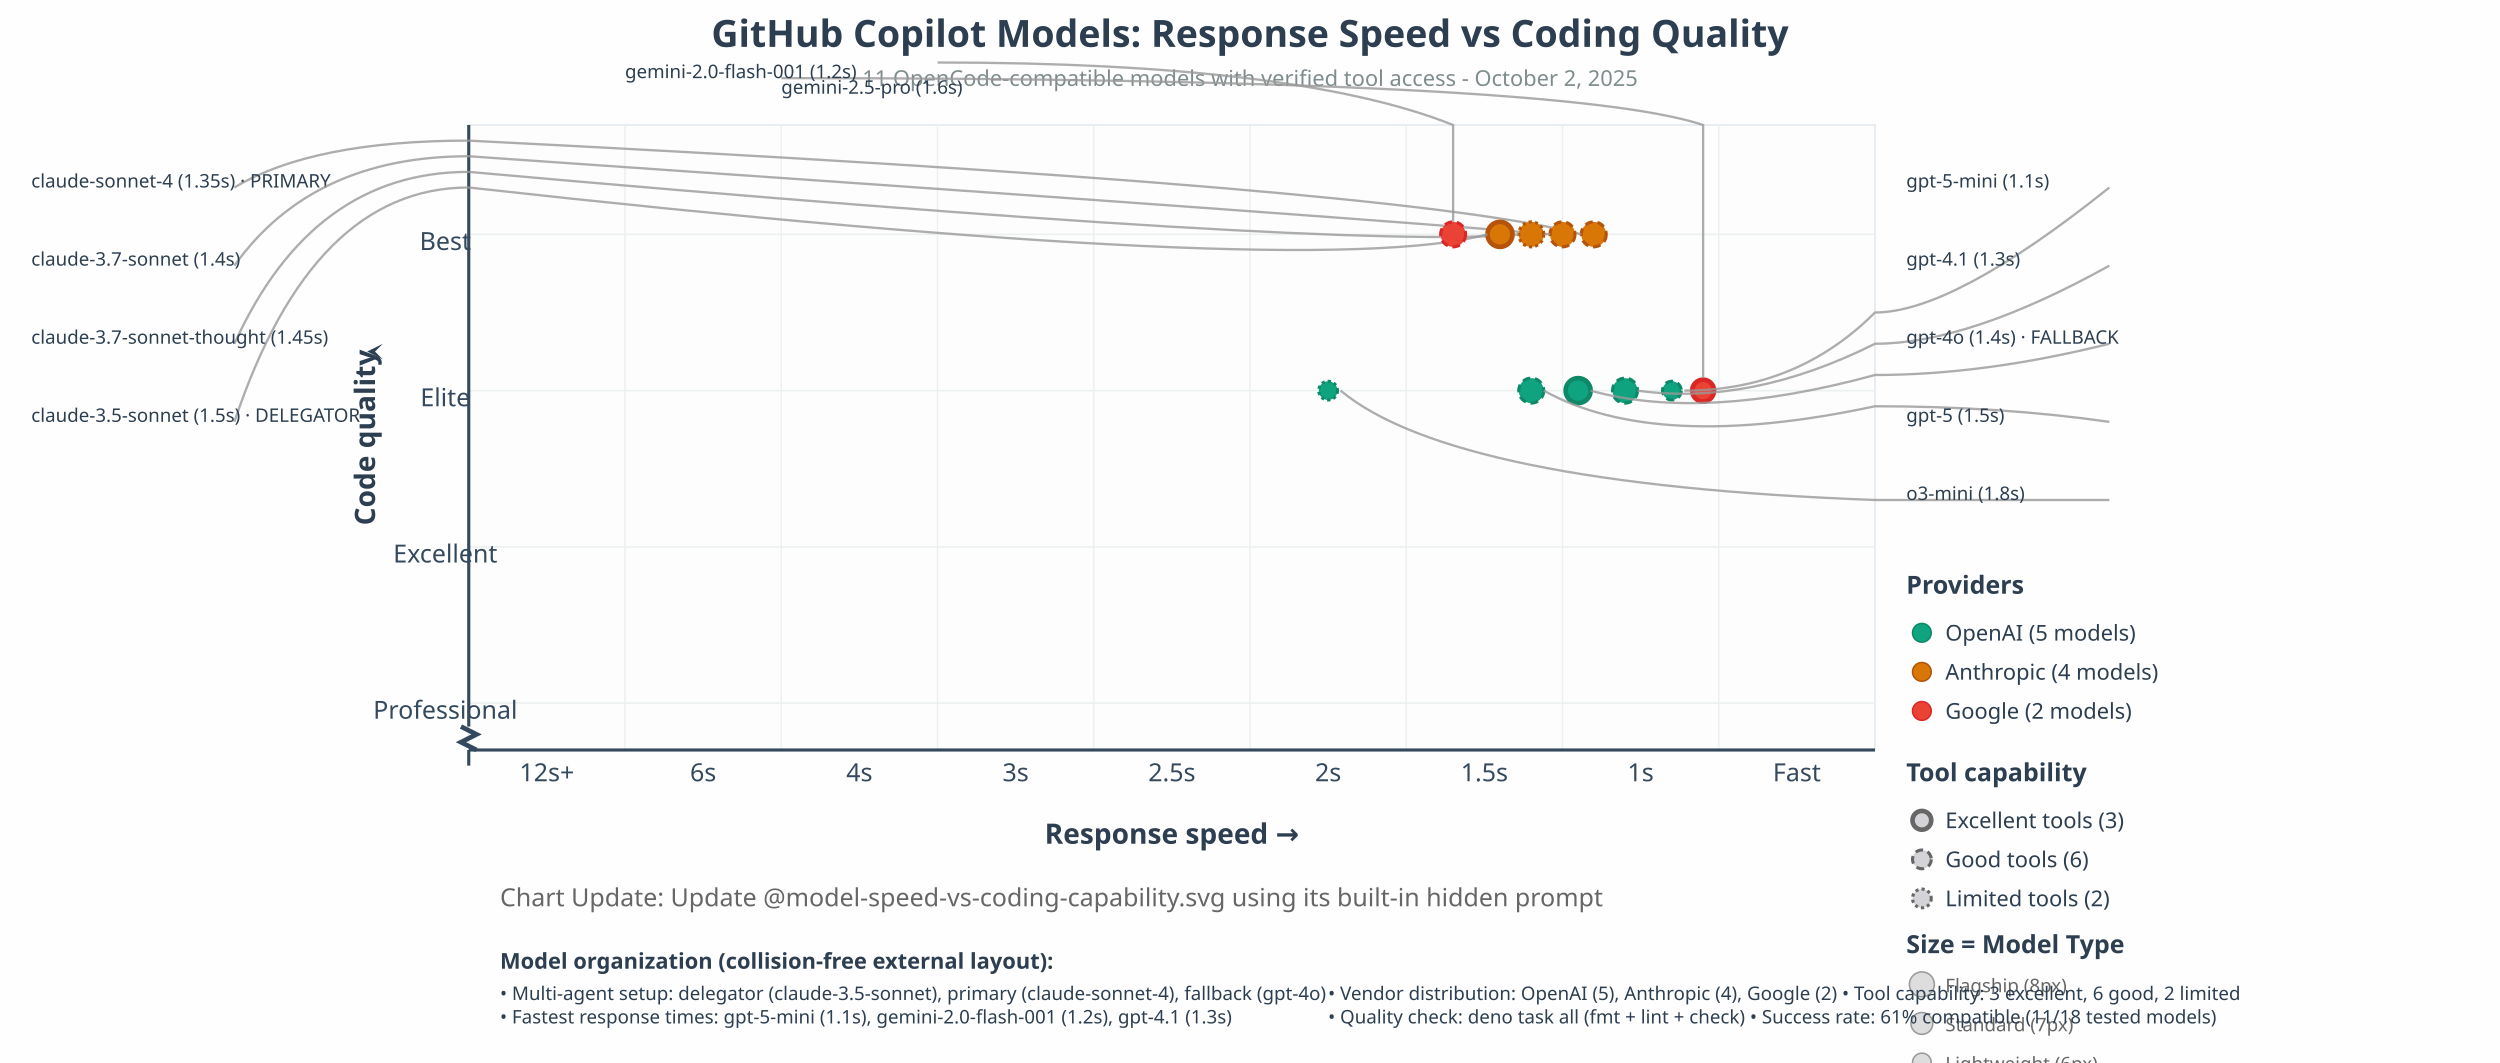
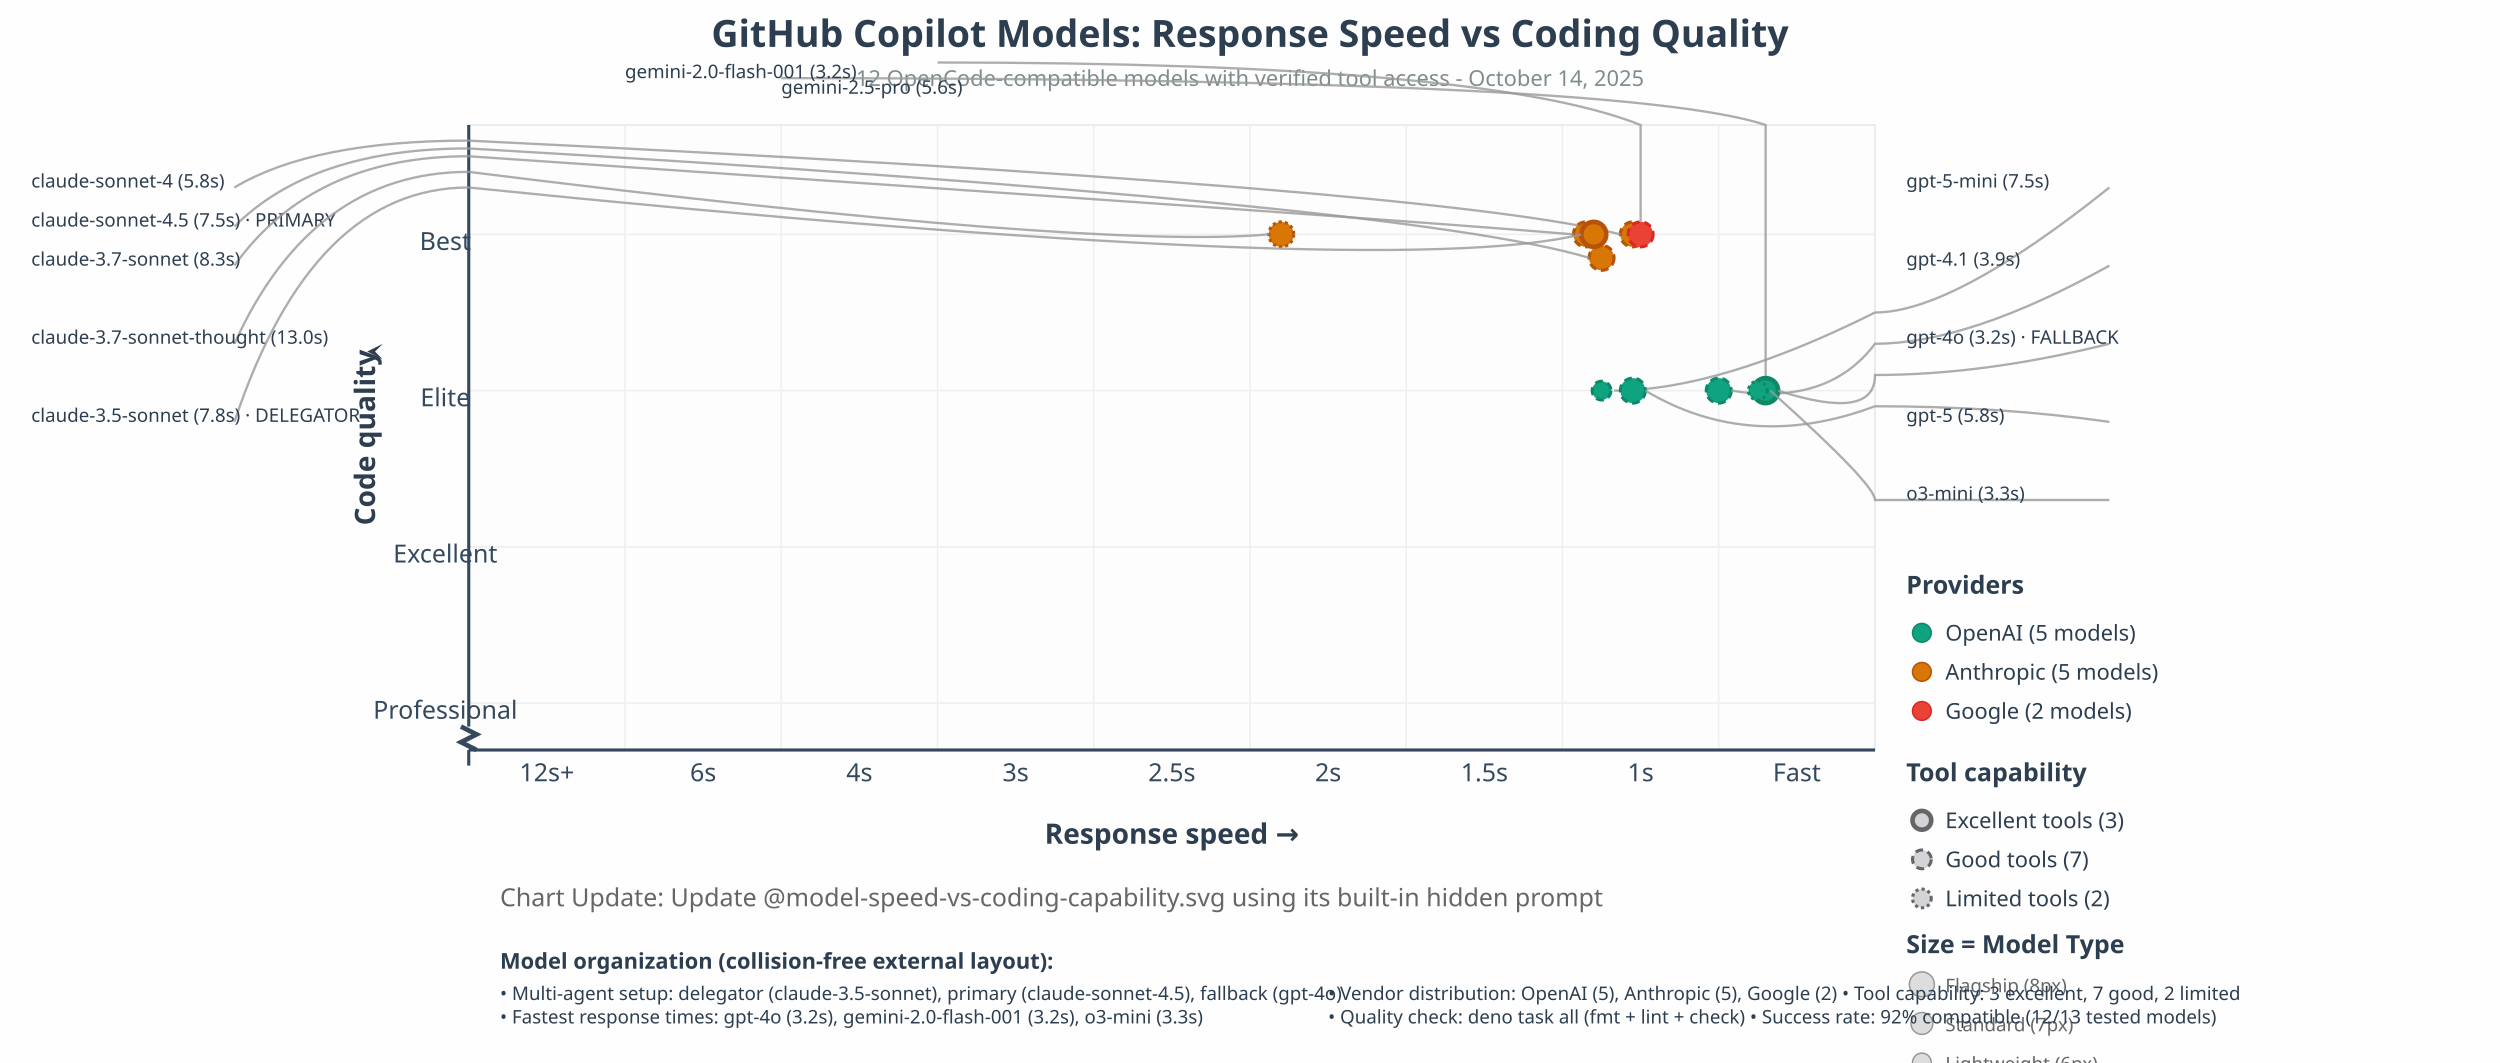
<svg xmlns="http://www.w3.org/2000/svg" viewBox="0 0 1600 680">
  <defs>
    <style>
    .title {
      font: bold 24px sans-serif;
      fill: #2c3e50;
      text-anchor: middle;
    }
    .axis-label {
      font: 16px sans-serif;
      fill: #34495e;
      text-anchor: middle;
    }
    .axis-title {
      font: bold 18px sans-serif;
      fill: #2c3e50;
      text-anchor: middle;
    }
    .grid-line {
      stroke: #ecf0f1;
      stroke-width: 1;
    }
    .axis-line {
      stroke: #34495e;
      stroke-width: 2;
    }
    .model-label {
      font: 12px sans-serif;
      fill: #2c3e50;
      text-anchor: start;
    }
    .legend-text {
      font: 14px sans-serif;
      fill: #2c3e50;
    }
    .legend-title {
      font: bold 16px sans-serif;
      fill: #2c3e50;
    }
    .callout-line {
      stroke: #999;
      stroke-width: 1.5;
      fill: none;
      opacity: 0.8;
    }

    /* Provider colors */
    .openai {
      fill: #10a37f;
      stroke: #0d8968;
    }
    .anthropic {
      fill: #d97706;
      stroke: #b45309;
    }
    .google {
      fill: #ea4335;
      stroke: #dc2626;
    }

    /* Shape indicators for tool use capability */
    .excellent-tools {
      stroke-width: 3;
    }
    .good-tools {
      stroke-width: 2;
      stroke-dasharray: 5, 3;
    }
    .limited-tools {
      stroke-width: 2;
      stroke-dasharray: 2, 2;
    }
    </style>
  </defs>
  <rect width="1600" height="680" fill="#fefefe" />
  <text x="800" y="30" class="title">GitHub Copilot Models: Response Speed vs Coding Quality</text>
-   <text x="800" y="55" style="font: 14px sans-serif; fill: #7f8c8d; text-anchor: middle">11 OpenCode-compatible models with verified tool access - October 2, 2025</text>
+   <text x="800" y="55" style="font: 14px sans-serif; fill: #7f8c8d; text-anchor: middle">12 OpenCode-compatible models with verified tool access - October 14, 2025</text>
  <rect x="300" y="80" width="900" height="400" fill="#fdfdfd" stroke="#e1e8ed" stroke-width="1" />
  <line x1="400" y1="80" x2="400" y2="480" class="grid-line" />
  <line x1="500" y1="80" x2="500" y2="480" class="grid-line" />
  <line x1="600" y1="80" x2="600" y2="480" class="grid-line" />
  <line x1="700" y1="80" x2="700" y2="480" class="grid-line" />
  <line x1="800" y1="80" x2="800" y2="480" class="grid-line" />
  <line x1="900" y1="80" x2="900" y2="480" class="grid-line" />
  <line x1="1000" y1="80" x2="1000" y2="480" class="grid-line" />
  <line x1="1100" y1="80" x2="1100" y2="480" class="grid-line" />
  <line x1="300" y1="150" x2="1200" y2="150" class="grid-line" />
  <line x1="300" y1="250" x2="1200" y2="250" class="grid-line" />
  <line x1="300" y1="350" x2="1200" y2="350" class="grid-line" />
  <line x1="300" y1="450" x2="1200" y2="450" class="grid-line" />
  <line x1="300" y1="480" x2="1200" y2="480" class="axis-line" />
  <line x1="300" y1="80" x2="300" y2="465" class="axis-line" />
  <line x1="300" y1="490" x2="300" y2="480" class="axis-line" />
  <g stroke="#34495e" stroke-width="3" fill="none">
    <path d="M 295 465 L 305 470 L 295 475 L 305 480" />
  </g>
  <text x="350" y="500" class="axis-label">12s+</text>
  <text x="450" y="500" class="axis-label">6s</text>
  <text x="550" y="500" class="axis-label">4s</text>
  <text x="650" y="500" class="axis-label">3s</text>
  <text x="750" y="500" class="axis-label">2.5s</text>
  <text x="850" y="500" class="axis-label">2s</text>
  <text x="950" y="500" class="axis-label">1.5s</text>
  <text x="1050" y="500" class="axis-label">1s</text>
  <text x="1150" y="500" class="axis-label">Fast</text>
  <text x="285" y="460" class="axis-label" text-anchor="end">Professional</text>
  <text x="285" y="360" class="axis-label" text-anchor="end">Excellent</text>
  <text x="285" y="260" class="axis-label" text-anchor="end">Elite</text>
  <text x="285" y="160" class="axis-label" text-anchor="end">Best</text>
  <text x="750" y="540" class="axis-title">Response speed →</text>
  <g>
    <text x="240" y="280" class="axis-title" transform="rotate(-90, 240, 280)">Code quality</text>
    <path d="M 240 220 L 235 230 L 240 225 L 245 230 Z" fill="#2c3e50" transform="rotate(-90, 240, 225)" />
  </g>
-   <circle cx="1020" cy="150" r="8" class="anthropic good-tools" />
-   <path d="M 1012 150 Q 900 120 300 90 Q 200 90 150 120" class="callout-line" />
-   <text x="20" y="120" class="model-label">claude-sonnet-4 (1.35s) · PRIMARY</text>
-   <circle cx="1000" cy="150" r="8" class="anthropic good-tools" />
-   <path d="M 992 150 Q 880 140 300 100 Q 200 100 150 170" class="callout-line" />
-   <text x="20" y="170" class="model-label">claude-3.7-sonnet (1.4s)</text>
-   <circle cx="980" cy="150" r="8" class="anthropic limited-tools" />
-   <path d="M 972 150 Q 860 160 300 110 Q 200 110 150 220" class="callout-line" />
-   <text x="20" y="220" class="model-label">claude-3.7-sonnet-thought (1.45s)</text>
-   <circle cx="960" cy="150" r="8" class="anthropic excellent-tools" />
-   <path d="M 952 150 Q 840 180 300 120 Q 200 120 150 270" class="callout-line" />
-   <text x="20" y="270" class="model-label">claude-3.5-sonnet (1.5s) · DELEGATOR</text>
-   <circle cx="1090" cy="250" r="7" class="google excellent-tools" />
-   <path d="M 1090 242 Q 1090 200 1090 80 Q 1000 50 500 50" class="callout-line" />
-   <text x="400" y="50" class="model-label">gemini-2.0-flash-001 (1.2s)</text>
-   <circle cx="930" cy="150" r="8" class="google good-tools" />
-   <path d="M 930 142 Q 930 100 930 80 Q 830 40 600 40" class="callout-line" />
-   <text x="500" y="60" class="model-label">gemini-2.5-pro (1.6s)</text>
-   <circle cx="1070" cy="250" r="6" class="openai good-tools" />
-   <path d="M 1078 250 Q 1150 250 1200 200 Q 1250 200 1350 120" class="callout-line" />
-   <text x="1220" y="120" class="model-label">gpt-5-mini (1.1s)</text>
-   <circle cx="1040" cy="250" r="8" class="openai good-tools" />
-   <path d="M 1048 250 Q 1120 260 1200 220 Q 1260 220 1350 170" class="callout-line" />
-   <text x="1220" y="170" class="model-label">gpt-4.1 (1.3s)</text>
-   <circle cx="1010" cy="250" r="8" class="openai excellent-tools" />
-   <path d="M 1018 250 Q 1090 270 1200 240 Q 1270 240 1350 220" class="callout-line" />
-   <text x="1220" y="220" class="model-label">gpt-4o (1.4s) · FALLBACK</text>
-   <circle cx="980" cy="250" r="8" class="openai good-tools" />
-   <path d="M 988 250 Q 1060 290 1200 260 Q 1280 260 1350 270" class="callout-line" />
-   <text x="1220" y="270" class="model-label">gpt-5 (1.5s)</text>
-   <circle cx="850" cy="250" r="6" class="openai limited-tools" />
-   <path d="M 858 250 Q 930 310 1200 320 Q 1290 320 1350 320" class="callout-line" />
-   <text x="1220" y="320" class="model-label">o3-mini (1.8s)</text>
+   <circle cx="1045" cy="150" r="8" class="anthropic good-tools" />
+   <path d="M 1037 150 Q 920 120 300 90 Q 200 90 150 120" class="callout-line" />
+   <text x="20" y="120" class="model-label">claude-sonnet-4 (5.8s)</text>
+   <circle cx="1025" cy="165" r="8" class="anthropic good-tools" />
+   <path d="M 1017 165 Q 900 130 300 95 Q 200 95 150 145" class="callout-line" />
+   <text x="20" y="145" class="model-label">claude-sonnet-4.5 (7.5s) · PRIMARY</text>
+   <circle cx="1015" cy="150" r="8" class="anthropic good-tools" />
+   <path d="M 1007 150 Q 890 140 300 100 Q 200 100 150 170" class="callout-line" />
+   <text x="20" y="170" class="model-label">claude-3.7-sonnet (8.3s)</text>
+   <circle cx="820" cy="150" r="8" class="anthropic limited-tools" />
+   <path d="M 812 150 Q 700 160 300 110 Q 200 110 150 220" class="callout-line" />
+   <text x="20" y="220" class="model-label">claude-3.7-sonnet-thought (13.0s)</text>
+   <circle cx="1020" cy="150" r="8" class="anthropic excellent-tools" />
+   <path d="M 1012 150 Q 890 180 300 120 Q 200 120 150 270" class="callout-line" />
+   <text x="20" y="270" class="model-label">claude-3.5-sonnet (7.8s) · DELEGATOR</text>
+   <circle cx="1130" cy="250" r="7" class="google excellent-tools" />
+   <path d="M 1130 242 Q 1130 200 1130 80 Q 1040 50 500 50" class="callout-line" />
+   <text x="400" y="50" class="model-label">gemini-2.0-flash-001 (3.2s)</text>
+   <circle cx="1050" cy="150" r="8" class="google good-tools" />
+   <path d="M 1050 142 Q 1050 100 1050 80 Q 950 40 600 40" class="callout-line" />
+   <text x="500" y="60" class="model-label">gemini-2.5-pro (5.6s)</text>
+   <circle cx="1025" cy="250" r="6" class="openai good-tools" />
+   <path d="M 1033 250 Q 1100 250 1200 200 Q 1250 200 1350 120" class="callout-line" />
+   <text x="1220" y="120" class="model-label">gpt-5-mini (7.5s)</text>
+   <circle cx="1100" cy="250" r="8" class="openai good-tools" />
+   <path d="M 1108 250 Q 1170 260 1200 220 Q 1260 220 1350 170" class="callout-line" />
+   <text x="1220" y="170" class="model-label">gpt-4.1 (3.9s)</text>
+   <circle cx="1130" cy="250" r="8" class="openai excellent-tools" />
+   <path d="M 1138 250 Q 1200 270 1200 240 Q 1270 240 1350 220" class="callout-line" />
+   <text x="1220" y="220" class="model-label">gpt-4o (3.2s) · FALLBACK</text>
+   <circle cx="1045" cy="250" r="8" class="openai good-tools" />
+   <path d="M 1053 250 Q 1120 290 1200 260 Q 1280 260 1350 270" class="callout-line" />
+   <text x="1220" y="270" class="model-label">gpt-5 (5.8s)</text>
+   <circle cx="1125" cy="250" r="6" class="openai limited-tools" />
+   <path d="M 1133 250 Q 1200 310 1200 320 Q 1290 320 1350 320" class="callout-line" />
+   <text x="1220" y="320" class="model-label">o3-mini (3.3s)</text>
  <g transform="translate(1220, 380)">
    <text x="0" y="0" class="legend-title">Providers</text>
    <circle cx="10" cy="25" r="6" class="openai" />
    <text x="25" y="30" class="legend-text">OpenAI (5 models)</text>
    <circle cx="10" cy="50" r="6" class="anthropic" />
-     <text x="25" y="55" class="legend-text">Anthropic (4 models)</text>
+     <text x="25" y="55" class="legend-text">Anthropic (5 models)</text>
    <circle cx="10" cy="75" r="6" class="google" />
    <text x="25" y="80" class="legend-text">Google (2 models)</text>
    <text x="0" y="120" class="legend-title">Tool capability</text>
    <circle cx="10" cy="145" r="6" fill="#d4d4d8" stroke="#666" class="excellent-tools" />
    <text x="25" y="150" class="legend-text">Excellent tools (3)</text>
    <circle cx="10" cy="170" r="6" fill="#d4d4d8" stroke="#666" class="good-tools" />
-     <text x="25" y="175" class="legend-text">Good tools (6)</text>
+     <text x="25" y="175" class="legend-text">Good tools (7)</text>
    <circle cx="10" cy="195" r="6" fill="#d4d4d8" stroke="#666" class="limited-tools" />
    <text x="25" y="200" class="legend-text">Limited tools (2)</text>
    <text x="0" y="230" class="legend-title">Size = Model Type</text>
    <circle cx="10" cy="250" r="8" fill="#ddd" stroke="#999" />
    <text x="25" y="255" style="font: 12px sans-serif; fill: #666">Flagship (8px)</text>
    <circle cx="10" cy="275" r="7" fill="#ddd" stroke="#999" />
    <text x="25" y="280" style="font: 12px sans-serif; fill: #666">Standard (7px)</text>
    <circle cx="10" cy="300" r="6" fill="#ddd" stroke="#999" />
    <text x="25" y="305" style="font: 12px sans-serif; fill: #666">Lightweight (6px)</text>
  </g>
  <text x="320" y="580" style="font: 16px sans-serif; fill: #666; cursor: text">Chart Update: Update @model-speed-vs-coding-capability.svg using its built-in hidden prompt</text>
  <text x="320" y="620" style="font: 14px sans-serif; fill: #2c3e50; font-weight: bold">Model organization (collision-free external layout):</text>
-   <text x="320" y="640" style="font: 12px sans-serif; fill: #2c3e50">• Multi-agent setup: delegator (claude-3.5-sonnet), primary (claude-sonnet-4), fallback (gpt-4o)</text>
-   <text x="320" y="655" style="font: 12px sans-serif; fill: #2c3e50">• Fastest response times: gpt-5-mini (1.1s), gemini-2.0-flash-001 (1.2s), gpt-4.1 (1.3s)</text>
-   <text x="850" y="640" style="font: 12px sans-serif; fill: #2c3e50">• Vendor distribution: OpenAI (5), Anthropic (4), Google (2) • Tool capability: 3 excellent, 6 good, 2 limited</text>
-   <text x="850" y="655" style="font: 12px sans-serif; fill: #2c3e50">• Quality check: deno task all (fmt + lint + check) • Success rate: 61% compatible (11/18 tested models)</text>
+   <text x="320" y="640" style="font: 12px sans-serif; fill: #2c3e50">• Multi-agent setup: delegator (claude-3.5-sonnet), primary (claude-sonnet-4.5), fallback (gpt-4o)</text>
+   <text x="320" y="655" style="font: 12px sans-serif; fill: #2c3e50">• Fastest response times: gpt-4o (3.2s), gemini-2.0-flash-001 (3.2s), o3-mini (3.3s)</text>
+   <text x="850" y="640" style="font: 12px sans-serif; fill: #2c3e50">• Vendor distribution: OpenAI (5), Anthropic (5), Google (2) • Tool capability: 3 excellent, 7 good, 2 limited</text>
+   <text x="850" y="655" style="font: 12px sans-serif; fill: #2c3e50">• Quality check: deno task all (fmt + lint + check) • Success rate: 92% compatible (12/13 tested models)</text>
</svg>
